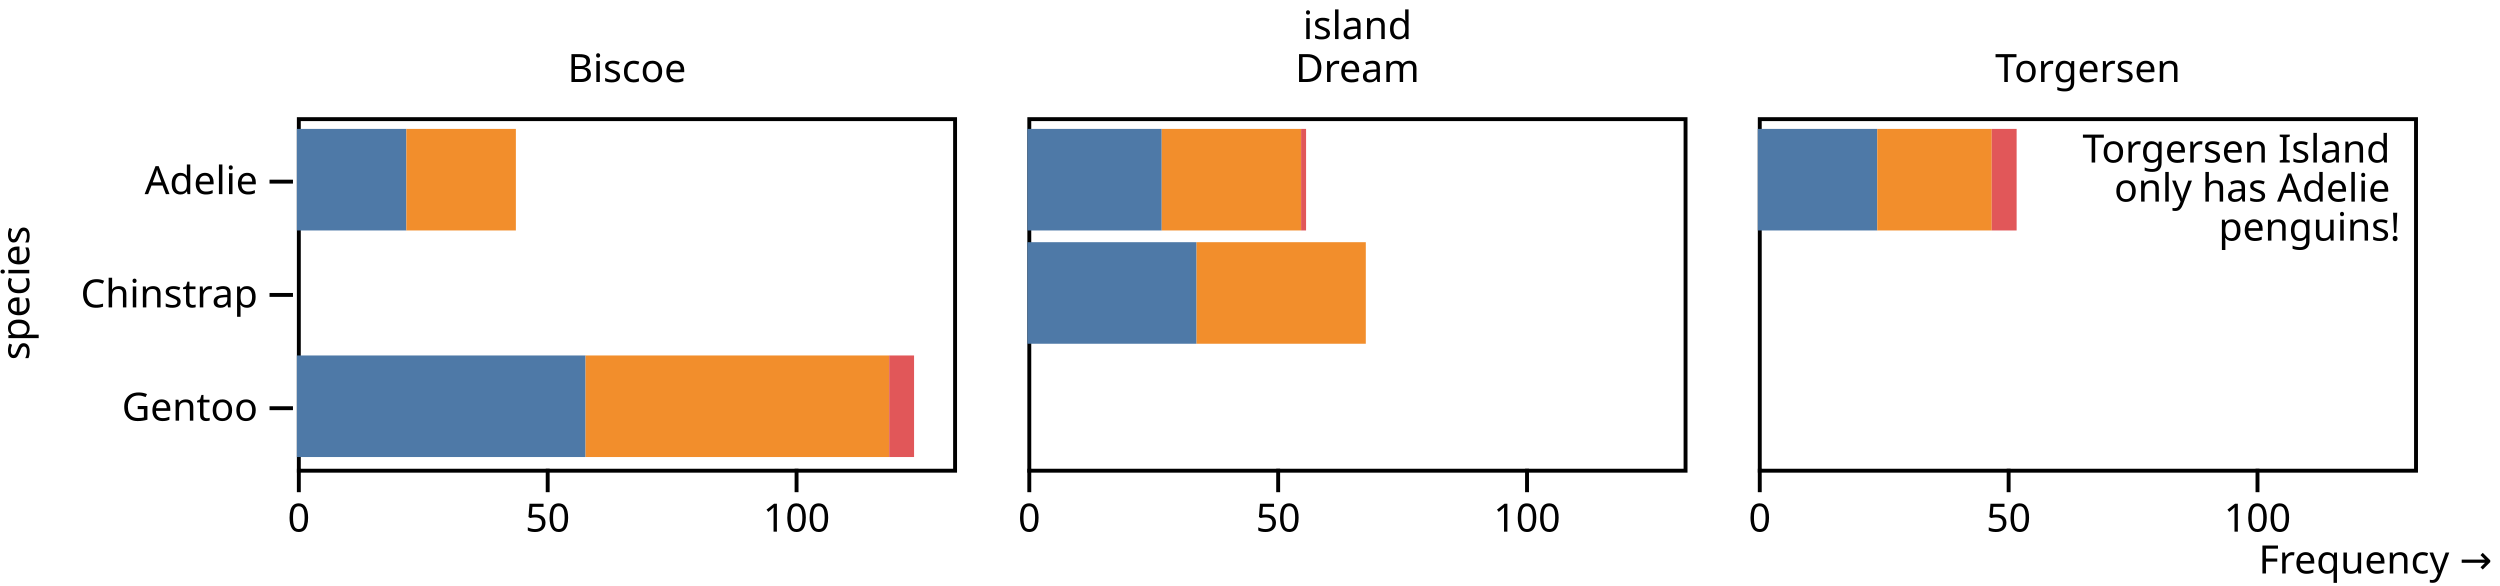
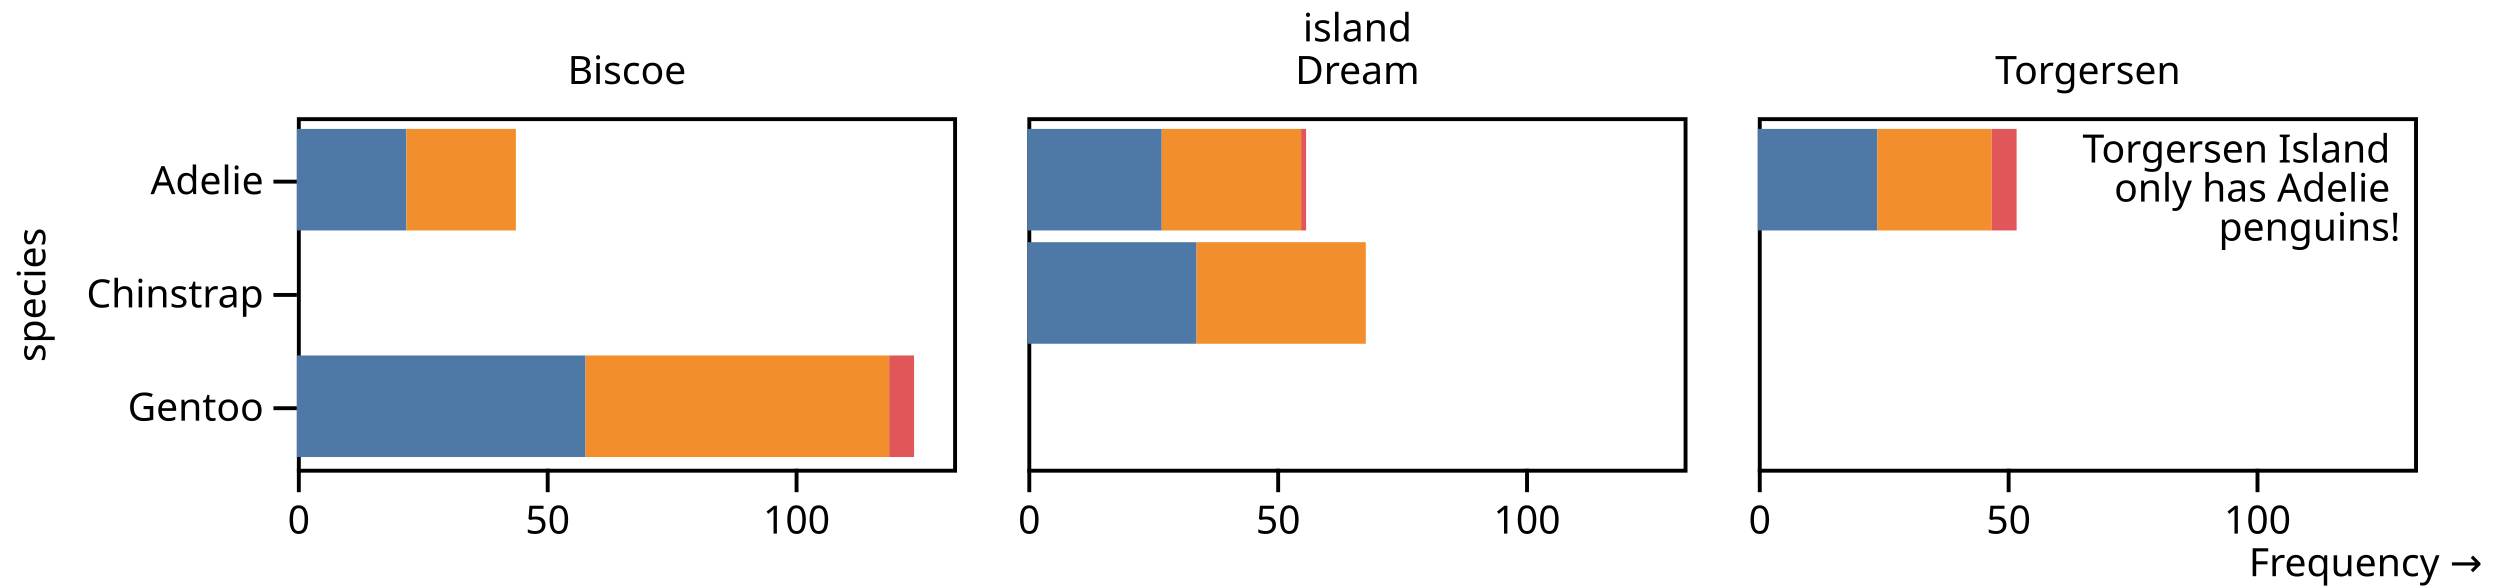
<svg xmlns="http://www.w3.org/2000/svg" class="plot" fill="currentColor" font-family="system-ui, sans-serif" font-size="10" text-anchor="middle" width="640" height="150" viewBox="0 0 640 150">
  <style>
    .plot {
      display: block;
      background: white;
      height: auto;
      height: intrinsic;
      max-width: 100%;
    }

    .plot text,
    .plot tspan {
      white-space: pre;
    }
  </style>
-   <g aria-label="y-axis" aria-description="species" transform="translate(75,0)" fill="none" text-anchor="end">
-     <g class="tick" opacity="1" transform="translate(0,46.5)">
-       <line stroke="currentColor" x2="-6" />
-       <text fill="currentColor" x="-9" dy="0.32em">Adelie</text>
+   <g aria-label="facet" transform="translate(1,0)">
+     <g aria-label="fx-axis tick label" transform="translate(0.5,-8.5)">
+       <text transform="translate(159,30)">Biscoe</text>
    </g>
-     <g class="tick" opacity="1" transform="translate(0,75.5)">
-       <line stroke="currentColor" x2="-6" />
-       <text fill="currentColor" x="-9" dy="0.32em">Chinstrap</text>
+     <g aria-label="y-axis tick" fill="none" stroke="currentColor" transform="translate(0,13.5)">
+       <path transform="translate(75,33)" d="M0,0L-6,0" />
+       <path transform="translate(75,62)" d="M0,0L-6,0" />
+       <path transform="translate(75,91)" d="M0,0L-6,0" />
    </g>
-     <g class="tick" opacity="1" transform="translate(0,104.5)">
-       <line stroke="currentColor" x2="-6" />
-       <text fill="currentColor" x="-9" dy="0.32em">Gentoo</text>
+     <g aria-label="y-axis tick label" text-anchor="end" transform="translate(-8.5,13.5)">
+       <text y="0.32em" transform="translate(75,33)">Adelie</text>
+       <text y="0.32em" transform="translate(75,62)">Chinstrap</text>
+       <text y="0.32em" transform="translate(75,91)">Gentoo</text>
    </g>
-     <text fill="currentColor" transform="translate(-75,75) rotate(-90)" dy="0.75em" text-anchor="middle">species</text>
-   </g>
-   <g aria-label="fx-axis" aria-description="island" transform="translate(0,30)" fill="none" text-anchor="middle">
-     <g class="tick" opacity="1" transform="translate(160.5,0)">
-       <line stroke="currentColor" y2="0" />
-       <text fill="currentColor" y="-9" dy="0em">Biscoe</text>
+     <g aria-label="x-axis tick" fill="none" stroke="currentColor" transform="translate(0.5,0)">
+       <path transform="translate(75,120)" d="M0,0L0,6" />
+       <path transform="translate(138.7097,120)" d="M0,0L0,6" />
+       <path transform="translate(202.4194,120)" d="M0,0L0,6" />
    </g>
-     <g class="tick" opacity="1" transform="translate(347.5,0)">
-       <line stroke="currentColor" y2="0" />
-       <text fill="currentColor" y="-9" dy="0em">Dream</text>
+     <g aria-label="x-axis tick label" font-variant="tabular-nums" transform="translate(0.5,9.5)">
+       <text y="0.71em" transform="translate(75,120)">0</text>
+       <text y="0.71em" transform="translate(138.7097,120)">50</text>
+       <text y="0.71em" transform="translate(202.4194,120)">100</text>
    </g>
-     <g class="tick" opacity="1" transform="translate(534.5,0)">
-       <line stroke="currentColor" y2="0" />
-       <text fill="currentColor" y="-9" dy="0em">Torgersen</text>
-     </g>
-     <text fill="currentColor" transform="translate(347.5,-30)" dy="1em" text-anchor="middle">island</text>
-   </g>
-   <g aria-label="x-axis" transform="translate(76,120)" fill="none" text-anchor="middle" font-variant="tabular-nums">
-     <g class="tick" opacity="1" transform="translate(0.5,0)">
-       <line stroke="currentColor" y2="6" />
-       <text fill="currentColor" y="9" dy="0.71em">0</text>
-     </g>
-     <g class="tick" opacity="1" transform="translate(64.20968,0)">
-       <line stroke="currentColor" y2="6" />
-       <text fill="currentColor" y="9" dy="0.71em">50</text>
-     </g>
-     <g class="tick" opacity="1" transform="translate(127.9194,0)">
-       <line stroke="currentColor" y2="6" />
-       <text fill="currentColor" y="9" dy="0.71em">100</text>
+     <rect aria-label="frame" fill="none" stroke="currentColor" transform="translate(0.5,0.5)" x="75" y="30" width="168" height="90" />
+     <g aria-label="bar">
+       <rect x="75" width="28.032" y="33" height="26" fill="#4e79a7" />
+       <rect x="75" width="73.903" y="91" height="26" fill="#4e79a7" />
+       <rect x="103.032" width="28.032" y="33" height="26" fill="#f28e2c" />
+       <rect x="148.903" width="77.726" y="91" height="26" fill="#f28e2c" />
+       <rect x="226.629" width="6.371" y="91" height="26" fill="#e15759" />
    </g>
  </g>
-   <g aria-label="x-axis" transform="translate(263,120)" fill="none" text-anchor="middle" font-variant="tabular-nums">
-     <g class="tick" opacity="1" transform="translate(0.5,0)">
-       <line stroke="currentColor" y2="6" />
-       <text fill="currentColor" y="9" dy="0.71em">0</text>
+   <g aria-label="facet" transform="translate(188,0)">
+     <g aria-label="fx-axis tick label" transform="translate(0.5,-8.5)">
+       <text transform="translate(159,30)">Dream</text>
    </g>
-     <g class="tick" opacity="1" transform="translate(64.20968,0)">
-       <line stroke="currentColor" y2="6" />
-       <text fill="currentColor" y="9" dy="0.71em">50</text>
+     <g aria-label="x-axis tick" fill="none" stroke="currentColor" transform="translate(0.5,0)">
+       <path transform="translate(75,120)" d="M0,0L0,6" />
+       <path transform="translate(138.7097,120)" d="M0,0L0,6" />
+       <path transform="translate(202.4194,120)" d="M0,0L0,6" />
    </g>
-     <g class="tick" opacity="1" transform="translate(127.9194,0)">
-       <line stroke="currentColor" y2="6" />
-       <text fill="currentColor" y="9" dy="0.71em">100</text>
+     <g aria-label="x-axis tick label" font-variant="tabular-nums" transform="translate(0.5,9.5)">
+       <text y="0.71em" transform="translate(75,120)">0</text>
+       <text y="0.71em" transform="translate(138.7097,120)">50</text>
+       <text y="0.71em" transform="translate(202.4194,120)">100</text>
+     </g>
+     <rect aria-label="frame" fill="none" stroke="currentColor" transform="translate(0.5,0.5)" x="75" y="30" width="168" height="90" />
+     <g aria-label="bar">
+       <rect x="75" width="34.403" y="33" height="26" fill="#4e79a7" />
+       <rect x="75" width="43.323" y="62" height="26" fill="#4e79a7" />
+       <rect x="109.403" width="35.677" y="33" height="26" fill="#f28e2c" />
+       <rect x="118.323" width="43.323" y="62" height="26" fill="#f28e2c" />
+       <rect x="145.081" width="1.274" y="33" height="26" fill="#e15759" />
    </g>
  </g>
-   <g aria-label="x-axis" aria-description="Frequency →" transform="translate(450,120)" fill="none" text-anchor="middle" font-variant="tabular-nums">
-     <g class="tick" opacity="1" transform="translate(0.5,0)">
-       <line stroke="currentColor" y2="6" />
-       <text fill="currentColor" y="9" dy="0.71em">0</text>
+   <g aria-label="facet" transform="translate(375,0)">
+     <g aria-label="fx-axis tick label" transform="translate(0.5,-8.5)">
+       <text transform="translate(159,30)">Torgersen</text>
    </g>
-     <g class="tick" opacity="1" transform="translate(64.20968,0)">
-       <line stroke="currentColor" y2="6" />
-       <text fill="currentColor" y="9" dy="0.71em">50</text>
+     <g aria-label="x-axis tick" fill="none" stroke="currentColor" transform="translate(0.5,0)">
+       <path transform="translate(75,120)" d="M0,0L0,6" />
+       <path transform="translate(138.7097,120)" d="M0,0L0,6" />
+       <path transform="translate(202.4194,120)" d="M0,0L0,6" />
    </g>
-     <g class="tick" opacity="1" transform="translate(127.9194,0)">
-       <line stroke="currentColor" y2="6" />
-       <text fill="currentColor" y="9" dy="0.71em">100</text>
+     <g aria-label="x-axis tick label" font-variant="tabular-nums" transform="translate(0.5,9.5)">
+       <text y="0.71em" transform="translate(75,120)">0</text>
+       <text y="0.71em" transform="translate(138.7097,120)">50</text>
+       <text y="0.71em" transform="translate(202.4194,120)">100</text>
    </g>
-     <text fill="currentColor" transform="translate(188,30)" dy="-0.32em" text-anchor="end">Frequency →</text>
-   </g>
-   <g aria-label="facet" transform="translate(76,0)">
-     <rect aria-label="frame" fill="none" stroke="currentColor" transform="translate(0.5,0.5)" x="0" y="30" width="168" height="90" />
+     <rect aria-label="frame" fill="none" stroke="currentColor" transform="translate(0.5,0.5)" x="75" y="30" width="168" height="90" />
    <g aria-label="bar">
-       <rect x="0" width="28.032" y="33" height="26" fill="#4e79a7" />
-       <rect x="0" width="73.903" y="91" height="26" fill="#4e79a7" />
-       <rect x="28.032" width="28.032" y="33" height="26" fill="#f28e2c" />
-       <rect x="73.903" width="77.726" y="91" height="26" fill="#f28e2c" />
-       <rect x="151.629" width="6.371" y="91" height="26" fill="#e15759" />
-     </g>
-   </g>
-   <g aria-label="facet" transform="translate(263,0)">
-     <rect aria-label="frame" fill="none" stroke="currentColor" transform="translate(0.5,0.5)" x="0" y="30" width="168" height="90" />
-     <g aria-label="bar">
-       <rect x="0" width="34.403" y="33" height="26" fill="#4e79a7" />
-       <rect x="0" width="43.323" y="62" height="26" fill="#4e79a7" />
-       <rect x="34.403" width="35.677" y="33" height="26" fill="#f28e2c" />
-       <rect x="43.323" width="43.323" y="62" height="26" fill="#f28e2c" />
-       <rect x="70.081" width="1.274" y="33" height="26" fill="#e15759" />
-     </g>
-   </g>
-   <g aria-label="facet" transform="translate(450,0)">
-     <rect aria-label="frame" fill="none" stroke="currentColor" transform="translate(0.5,0.5)" x="0" y="30" width="168" height="90" />
-     <g aria-label="bar">
-       <rect x="0" width="30.581" y="33" height="26" fill="#4e79a7" />
-       <rect x="30.581" width="29.306" y="33" height="26" fill="#f28e2c" />
-       <rect x="59.887" width="6.371" y="33" height="26" fill="#e15759" />
+       <rect x="75" width="30.581" y="33" height="26" fill="#4e79a7" />
+       <rect x="105.581" width="29.306" y="33" height="26" fill="#f28e2c" />
+       <rect x="134.887" width="6.371" y="33" height="26" fill="#e15759" />
    </g>
    <g aria-label="text" text-anchor="end" transform="translate(-3.5,4.5)">
-       <text transform="translate(168,30)">
+       <text transform="translate(243,30)">
        <tspan x="0" y="0.71em">Torgersen Island</tspan>
        <tspan x="0" y="1.71em">only has Adelie</tspan>
        <tspan x="0" y="2.71em">penguins!</tspan>
      </text>
    </g>
  </g>
+   <g aria-label="fx-axis label" transform="translate(0.5,-26.5)">
+     <text y="0.71em" transform="translate(347,30)">island</text>
+   </g>
+   <g aria-label="y-axis label" transform="translate(-71.5,0.5)">
+     <text y="0.71em" transform="translate(76,75) rotate(-90)">species</text>
+   </g>
+   <g aria-label="x-axis label" text-anchor="end" transform="translate(17.5,27.5)">
+     <text transform="translate(618,120)">Frequency →</text>
+   </g>
</svg>
